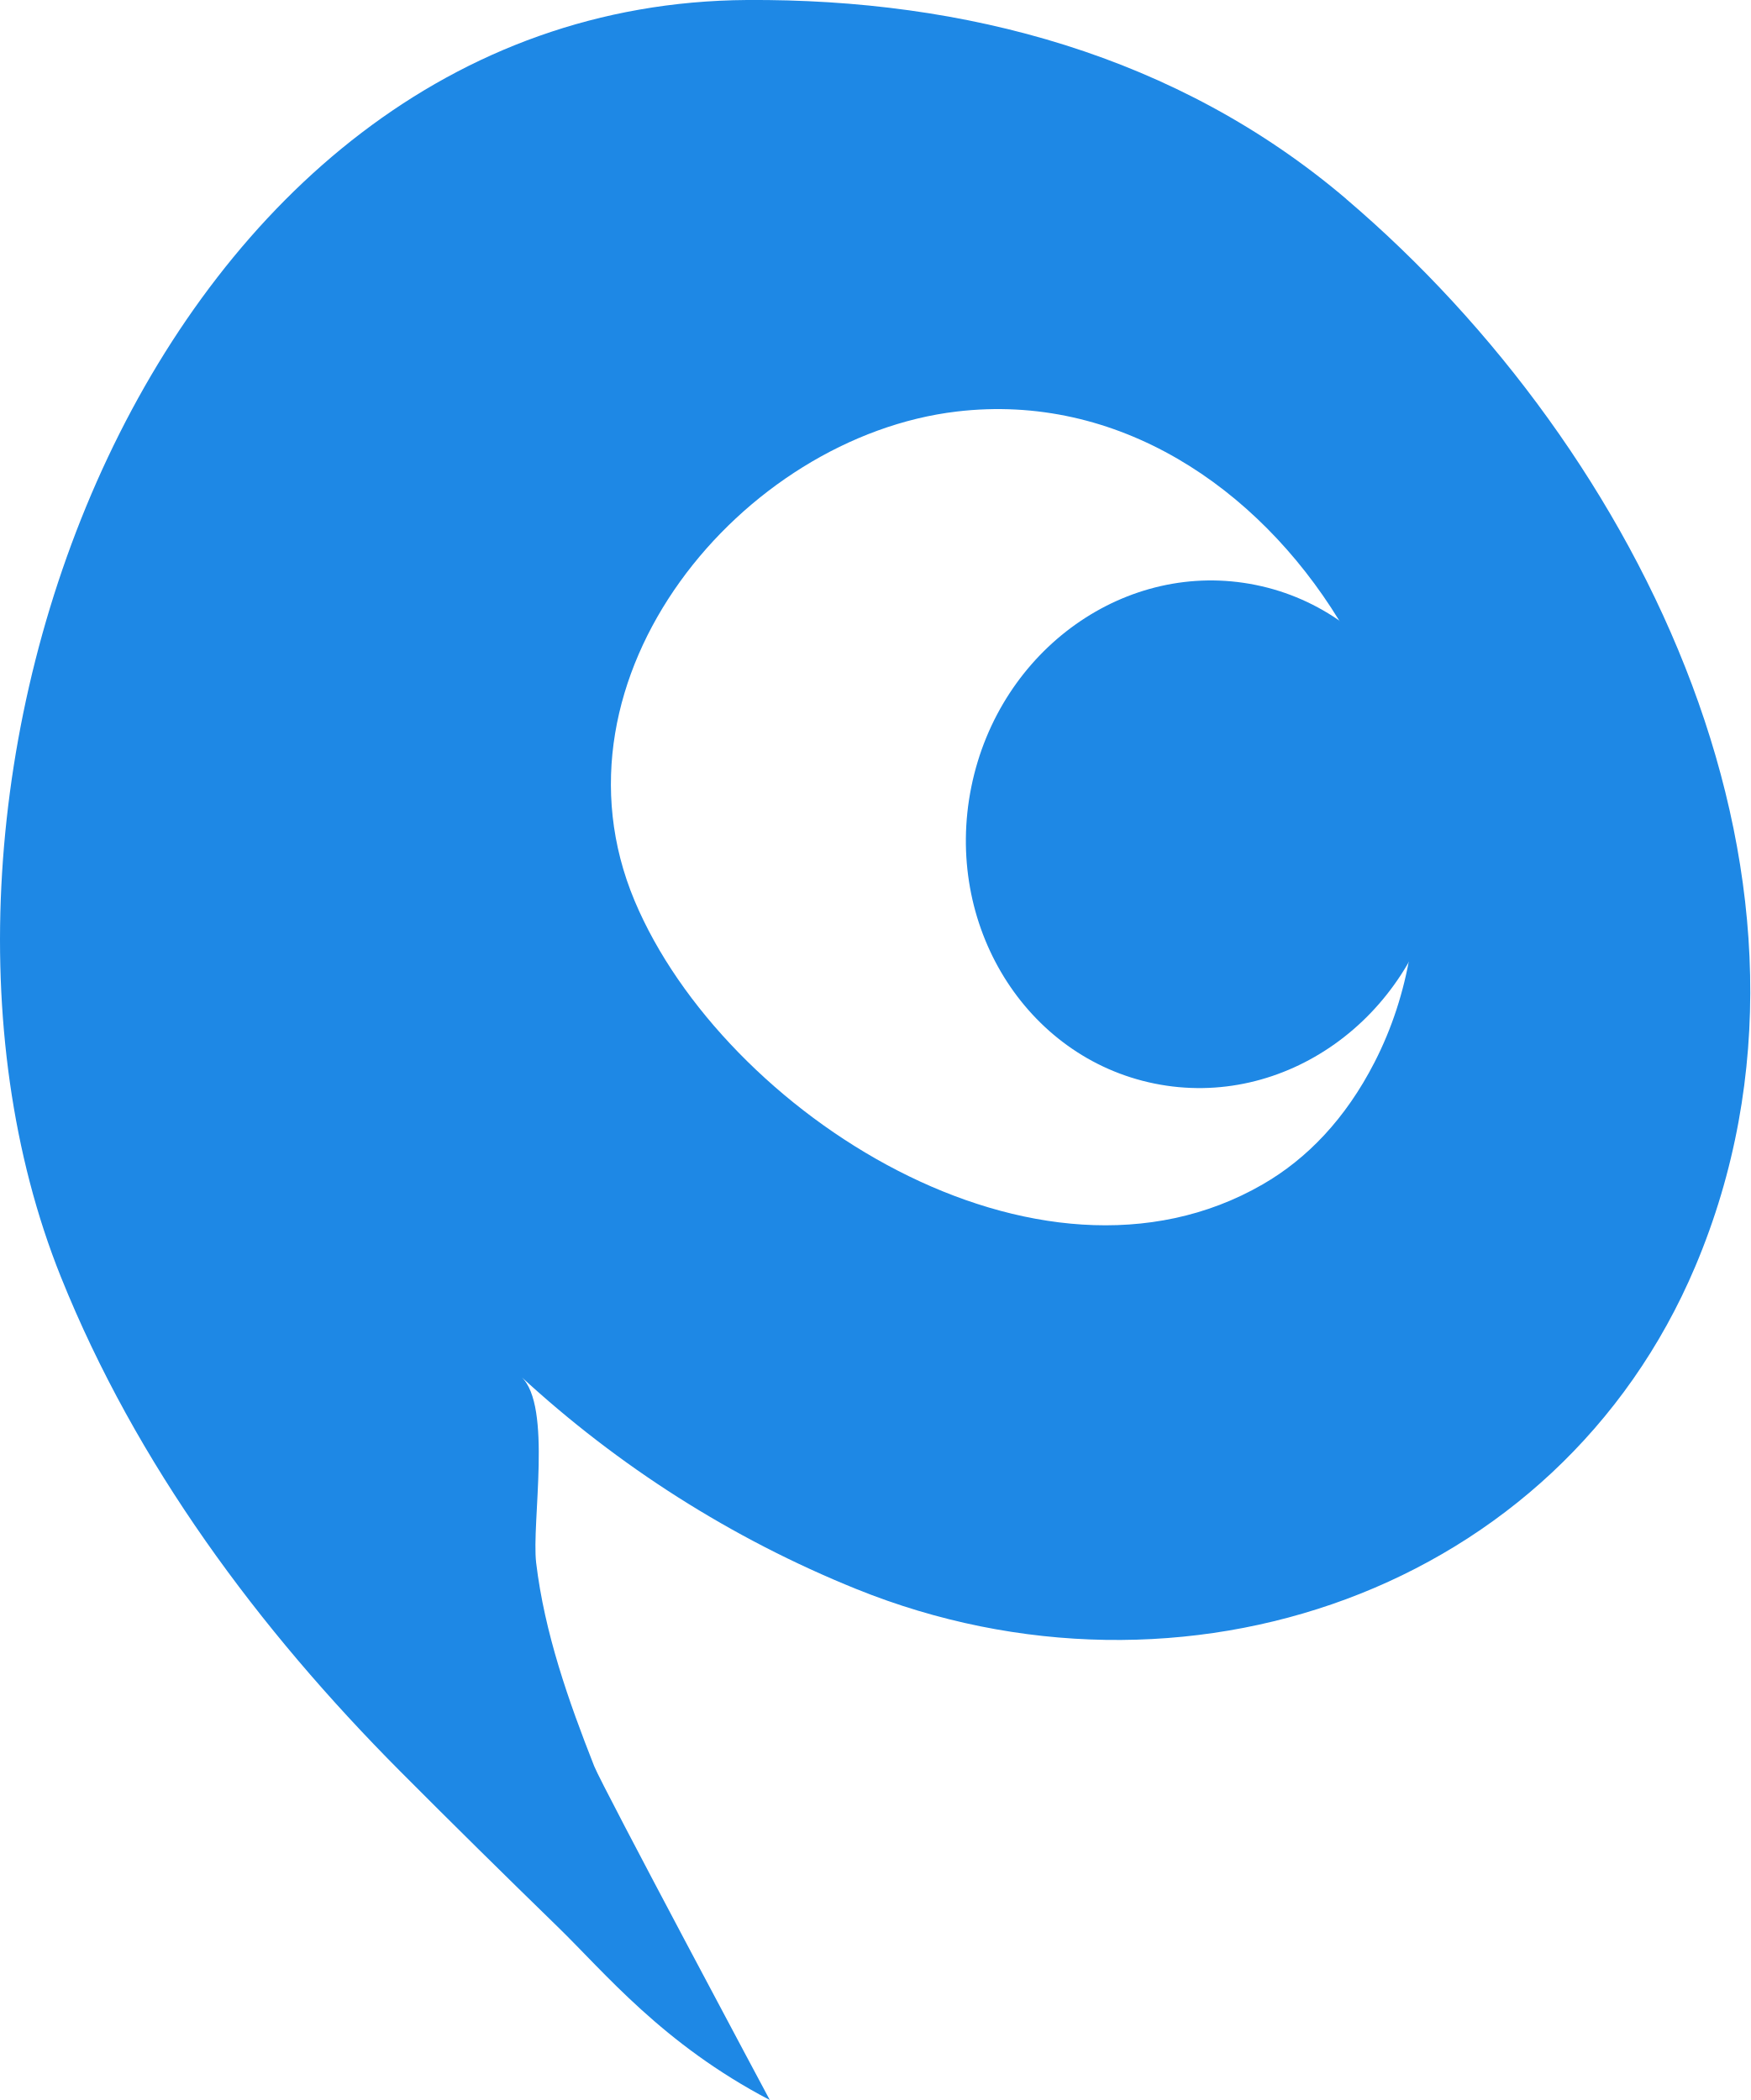
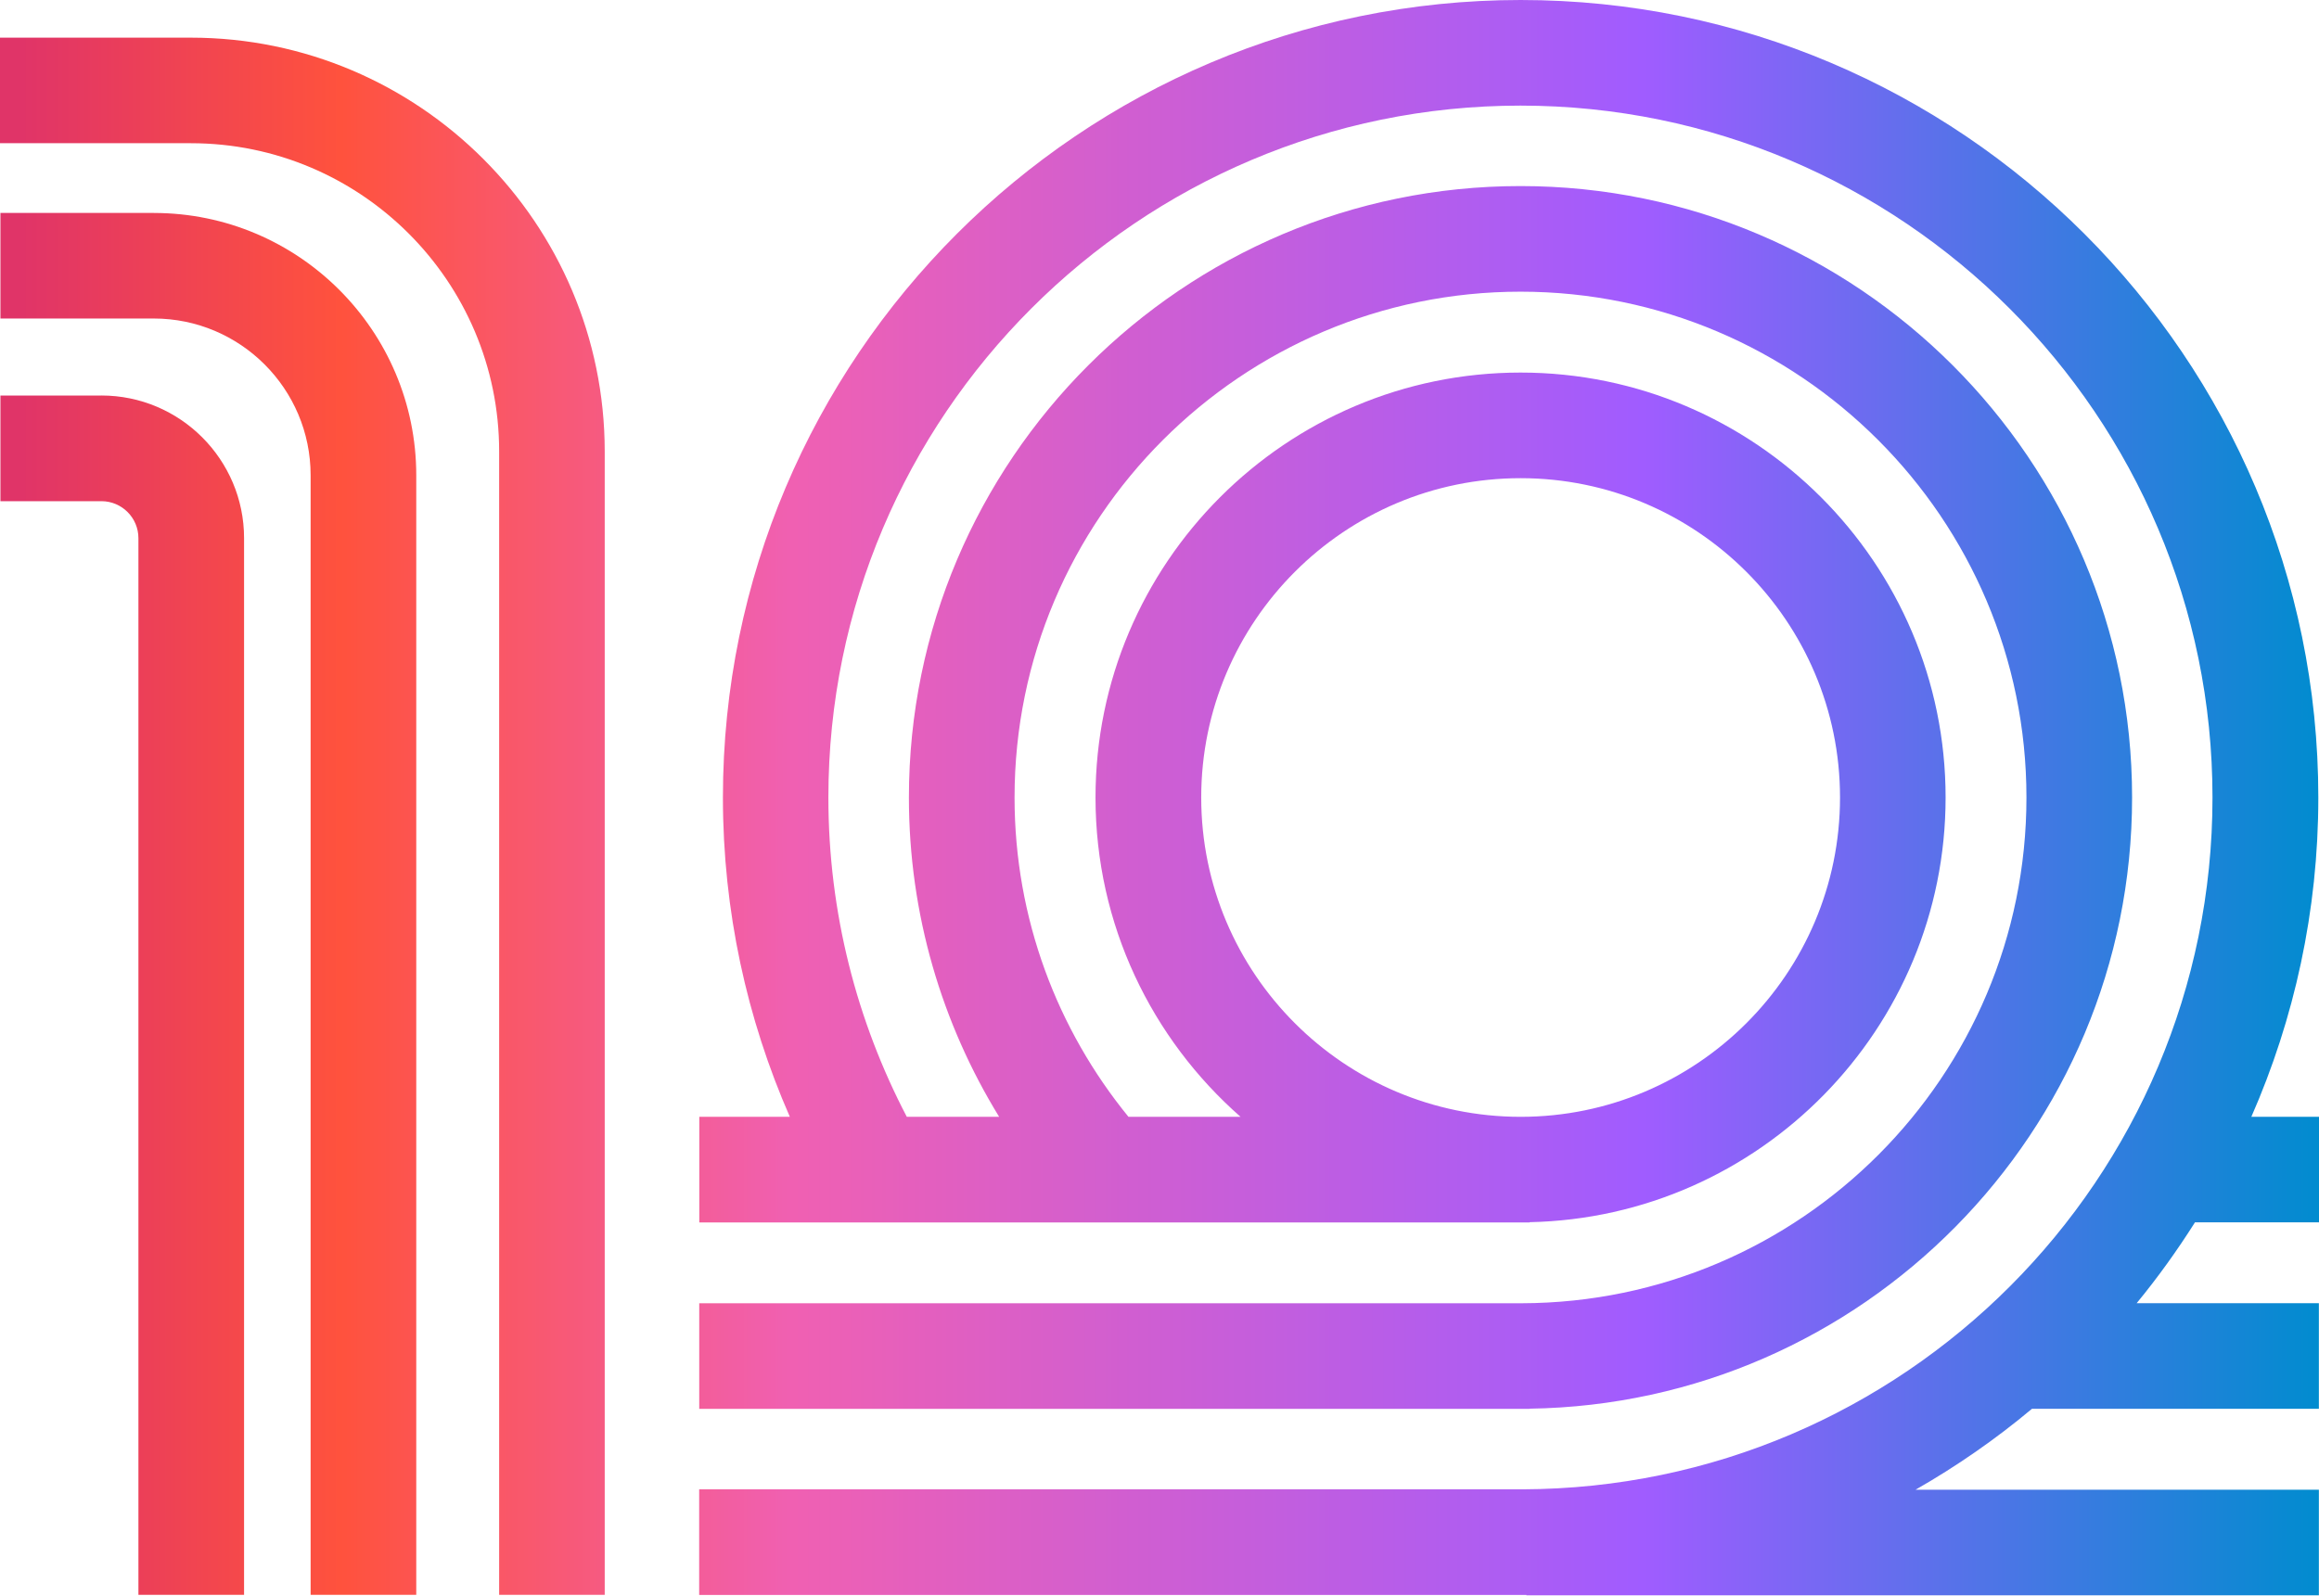
- <svg xmlns="http://www.w3.org/2000/svg" id="_レイヤー_2" viewBox="0 0 52.365 62.843">
+ <svg xmlns="http://www.w3.org/2000/svg" xmlns:xlink="http://www.w3.org/1999/xlink" id="_レイヤー_2" viewBox="0 0 37.493 25.8">
  <defs>
-     <style>.cls-1{fill:#1e88e5;}</style>
+     <style>.cls-1{fill:url(#_新規グラデーションスウォッチ_4);}.cls-2{fill:url(#_新規グラデーションスウォッチ_4-4);}.cls-3{fill:url(#_新規グラデーションスウォッチ_4-3);}.cls-4{fill:url(#_新規グラデーションスウォッチ_4-2);}</style>
+     <linearGradient id="_新規グラデーションスウォッチ_4" x1="37.55" y1="12.9" x2=".338" y2="12.9" gradientUnits="userSpaceOnUse">
+       <stop offset="0" stop-color="#008ccf" />
+       <stop offset=".295" stop-color="#a05cff" />
+       <stop offset=".665" stop-color="#f060b2" />
+       <stop offset=".861" stop-color="#ff523d" />
+       <stop offset="1" stop-color="#e03468" />
+     </linearGradient>
+     <linearGradient id="_新規グラデーションスウォッチ_4-2" x1="37.55" y1="13.2" x2=".338" y2="13.2" xlink:href="#_新規グラデーションスウォッチ_4" />
+     <linearGradient id="_新規グラデーションスウォッチ_4-3" x1="37.55" y1="14.617" x2=".338" y2="14.617" xlink:href="#_新規グラデーションスウォッチ_4" />
+     <linearGradient id="_新規グラデーションスウォッチ_4-4" x1="37.55" y1="16.094" x2=".338" y2="16.094" xlink:href="#_新規グラデーションスウォッチ_4" />
  </defs>
-   <g id="_レイヤー_1-2">
-     <path class="cls-1" d="M40.277,5.954C35.227,1.657,28.884-.041,22.349,0,4.569.117-4.025,23.652,1.822,38.213c2.253,5.609,5.91,10.53,10.146,14.788,1.556,1.563,3.136,3.12,4.717,4.659,1.414,1.376,3.137,3.504,6.346,5.184-.001-.002-5.014-9.384-5.254-9.991-.771-1.958-1.484-3.983-1.736-6.083-.144-1.199.491-4.705-.447-5.57,2.892,2.666,6.283,4.84,10.028,6.353,9.743,3.936,20.982.081,25.097-9.655,4.802-11.362-1.582-24.4-10.443-31.942ZM37.778,35.442c-6.72,3.883-16.13-2.148-18.79-8.481-2.819-6.712,3.226-13.888,9.637-14.646,9.613-1.138,16.701,11.278,12.498,19.474-.871,1.698-2.022,2.889-3.345,3.653Z" />
-     <path class="cls-1" d="M43.049,26.384c-.836,4.121-4.645,6.826-8.508,6.042-3.863-.783-6.317-4.759-5.481-8.879.836-4.121,4.645-6.826,8.508-6.042,3.863.783,6.317,4.759,5.482,8.88Z" />
+   <g id="Footer">
+     <path class="cls-1" d="M37.493,19.769v-1.708h-1.094c.694-1.582,1.083-3.328,1.083-5.164,0-7.112-5.786-12.897-12.897-12.897s-12.897,5.786-12.897,12.897c0,1.836.388,3.581,1.082,5.164h-1.464v1.708h13.424v-.004c3.722-.078,6.726-3.128,6.726-6.868,0-3.789-3.083-6.872-6.872-6.872s-6.872,3.083-6.872,6.872c0,2.056.909,3.903,2.345,5.164h-1.812c-1.15-1.409-1.842-3.207-1.842-5.164,0-4.51,3.669-8.18,8.18-8.18s8.18,3.669,8.18,8.18-3.659,8.168-8.16,8.179h-13.298v1.708h13.259c.006,0,.013,0,.019,0,.007,0,.013,0,.02,0h.126v-.003c5.385-.078,9.742-4.481,9.742-9.884,0-5.452-4.436-9.888-9.888-9.888s-9.888,4.436-9.888,9.888c0,1.891.535,3.66,1.459,5.164h-1.493c-.808-1.546-1.268-3.302-1.268-5.164,0-6.17,5.019-11.189,11.189-11.189s11.189,5.019,11.189,11.189-5.002,11.171-11.157,11.188h-13.31v1.708h13.375v.006h12.812v-1.708h-6.52c.666-.381,1.296-.818,1.881-1.308h4.639v-1.708h-2.946c.341-.415.655-.852.943-1.308h2.003ZM19.421,12.897c0-2.847,2.316-5.164,5.164-5.164s5.164,2.316,5.164,5.164-2.316,5.164-5.164,5.164-5.164-2.316-5.164-5.164Z" />
+     <path class="cls-4" d="M3.086.609H0v1.707h3.086c2.748,0,4.984,2.236,4.984,4.984v18.491h1.707V7.3C9.776,3.611,6.775.609,3.086.609Z" />
+     <path class="cls-3" d="M2.487,3.443H.007v1.708h2.48c1.398,0,2.535,1.137,2.535,2.535v18.105h1.708V7.687c0-2.34-1.903-4.243-4.243-4.243Z" />
+     <path class="cls-2" d="M1.64,6.397H.007v1.708h1.633c.33,0,.598.269.598.598v17.088h1.708V8.703c0-1.272-1.035-2.307-2.307-2.307Z" />
  </g>
</svg>
